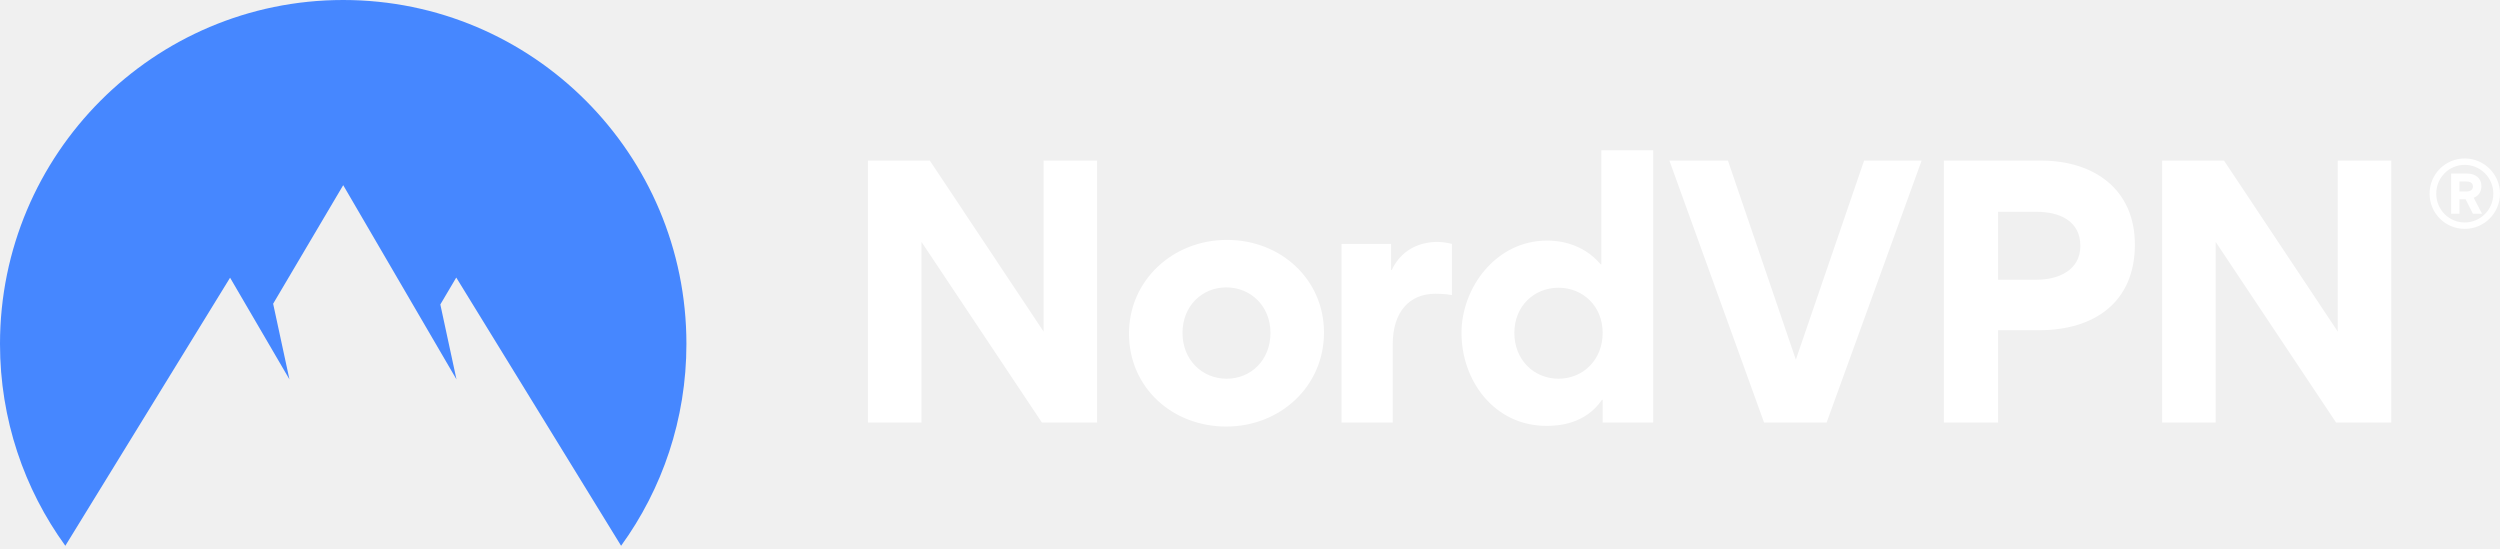
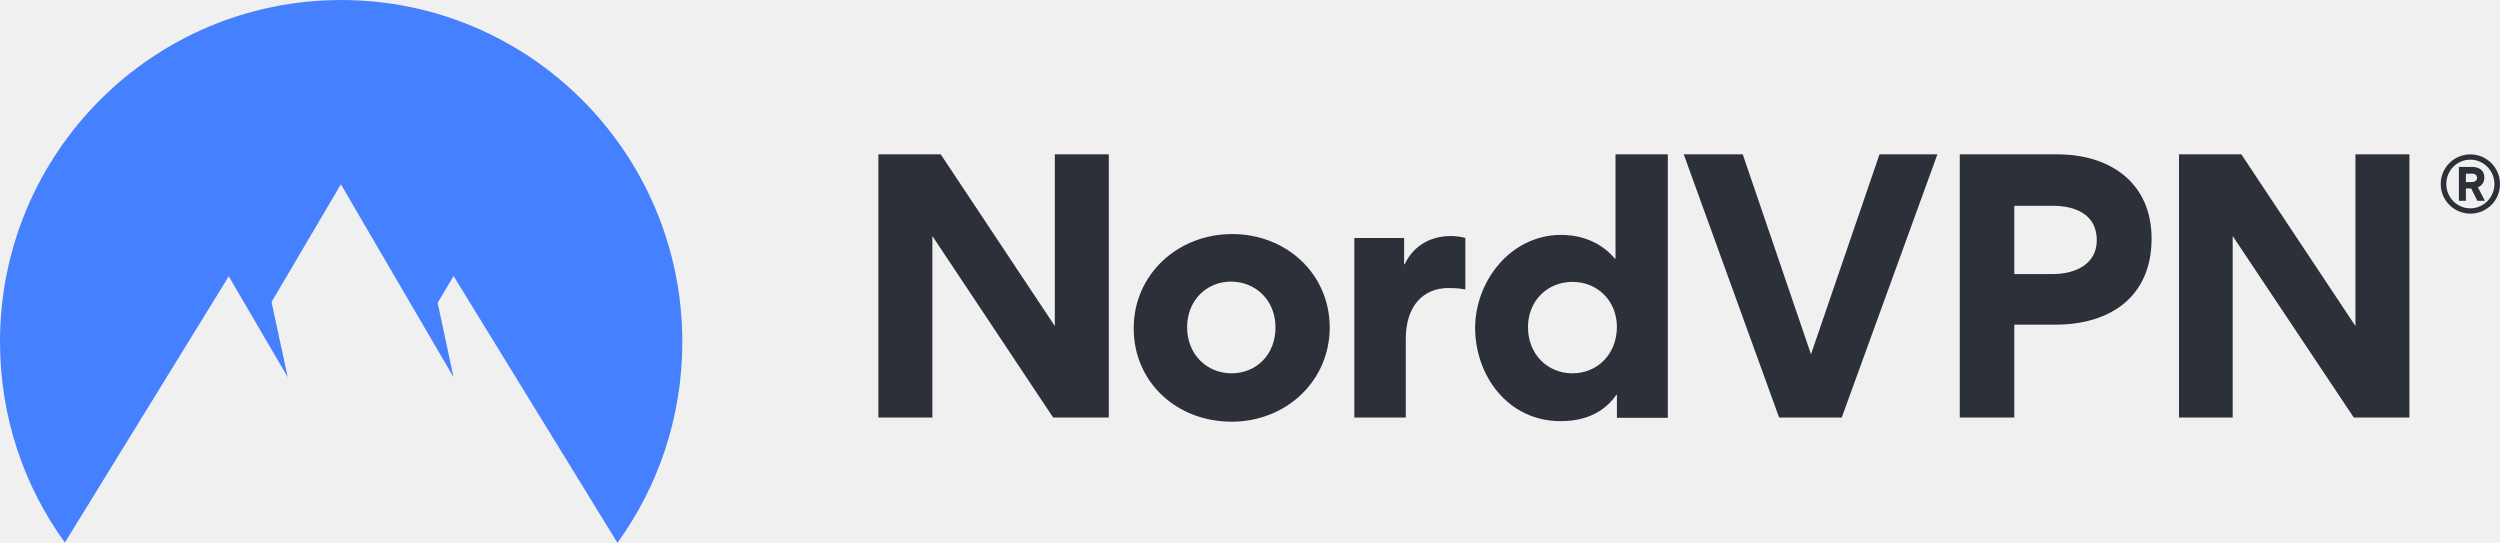
- <svg xmlns="http://www.w3.org/2000/svg" width="720" height="158">
-   <g fill="none" fill-rule="evenodd">
-     <path d="M709.84 65.915c-5.615 0-10.122-4.535-10.122-10.14 0-5.569 4.507-10.141 10.123-10.141 5.615 0 10.159 4.572 10.159 10.14 0 5.606-4.544 10.141-10.16 10.141Zm0-18.437c-4.543 0-8.2 3.687-8.2 8.297 0 4.61 3.657 8.297 8.2 8.297 4.508 0 8.239-3.688 8.239-8.297 0-4.61-3.731-8.297-8.238-8.297Zm-1.514 9.92v4.166h-2.401V49.985h4.58c2.254 0 4.138 1.18 4.138 3.65 0 1.734-.923 2.803-2.216 3.32l2.401 4.61h-2.623l-2.106-4.168h-1.773Zm3.879-3.688c0-1.144-.96-1.439-1.884-1.439h-1.995v2.877h2.032c.887 0 1.847-.369 1.847-1.438ZM300.068 121.69l-34.682-52.022v52.022h-15.414V46.257h17.822l32.755 49.23v-49.23h15.414v75.433h-15.895Zm25.078-25.626c0-15.318 12.62-26.974 28.227-26.974 15.51 0 27.938 11.367 27.938 26.685 0 15.51-12.62 27.071-28.13 27.071-15.607 0-28.035-11.271-28.035-26.782Zm15.414-.192c0 7.803 5.684 13.198 12.717 13.198 7.032 0 12.62-5.395 12.62-13.198 0-7.707-5.684-13.102-12.717-13.102-7.032 0-12.62 5.395-12.62 13.102Zm77.598-25.626v14.74c-2.023-.386-4.143-.386-4.817-.386-7.226 0-12.235 5.01-12.235 14.547v22.543h-14.74V70.246h14.258v7.514h.193c2.794-5.877 7.996-8.092 13.295-8.092 1.156 0 2.986.289 4.046.578Zm43.408 51.444v-6.55h-.193c-4.817 7.032-12.524 7.514-15.992 7.514-14.933 0-24.47-12.91-24.47-26.782 0-13.006 9.923-26.59 24.663-26.59 2.986 0 10.115.578 15.414 6.84h.192V43.271h14.933v78.42h-14.547Zm0-25.818c0-7.707-5.684-13.006-12.717-13.006s-12.717 5.299-12.717 13.006c0 7.803 5.684 13.198 12.717 13.198s12.717-5.395 12.717-13.198Zm46.485 25.818-27.263-75.433h16.859l19.556 57.322 19.653-57.322h16.57l-27.36 75.433h-18.015Zm106.794-51.252c0 16.667-11.754 24.663-27.553 24.663h-11.85v26.59h-15.607V46.256h28.035c15.125 0 26.975 8.19 26.975 24.181Zm-15.704.386c0-7.322-6.165-9.827-12.62-9.827h-11.079v19.557h11.175c6.166 0 12.524-2.698 12.524-9.73Zm73.653 50.866-34.681-52.022v52.022h-15.414V46.257h17.822l32.755 49.23v-49.23h15.414v75.433h-15.896Z" fill="#FFF" />
-     <path d="M18.813 157.183C6.98 140.856 0 120.766 0 99.043 0 44.343 44.254 0 98.844 0c54.59 0 98.844 44.343 98.844 99.043 0 21.723-6.98 41.812-18.813 58.14L131.4 79.933l-4.584 7.757 4.65 21.571-32.622-55.93-20.18 34.142 4.698 21.788-17.1-29.283-47.449 77.205Z" fill="#4687FF" />
-   </g>
+ <svg xmlns="http://www.w3.org/2000/svg" width="512" height="111.16">
+   <path d="M499.86 37.684c0-3.322 2.692-6.07 6.07-6.07s6.071 2.748 6.071 6.07c0 3.379-2.691 6.07-6.07 6.07s-6.071-2.748-6.071-6.07zm1.145 0c0 2.749 2.177 4.983 4.926 4.983 2.691 0 4.925-2.234 4.925-4.983 0-2.749-2.234-4.983-4.925-4.983-2.75 0-4.926 2.234-4.926 4.983zm4.01 3.436h-1.432v-6.93h2.749c1.374 0 2.462.688 2.462 2.177 0 1.03-.573 1.66-1.317 2.004l1.432 2.75h-1.546l-1.26-2.52h-1.089zm1.202-5.555h-1.203v1.718h1.203c.516 0 1.088-.23 1.088-.86 0-.686-.572-.858-1.088-.858zm-290.53 49.94-24.74-37.17v37.17h-11.054V31.613h12.771l23.366 35.164V31.613h11.053v53.892zm36.653-37.57c-11.168 0-20.159 8.304-20.159 19.3 0 11.11 8.877 19.128 20.045 19.128 11.111 0 20.102-8.247 20.102-19.358-.057-10.996-8.934-19.071-19.987-19.071zm-.114 28.52c-5.04 0-9.106-3.836-9.106-9.449 0-5.498 4.009-9.335 8.991-9.335 5.04 0 9.106 3.837 9.106 9.335.057 5.613-3.952 9.45-8.991 9.45zm47.878-27.718v10.538c-1.432-.286-2.979-.286-3.437-.286-5.154 0-8.762 3.608-8.762 10.423v16.093h-10.538V48.737h10.194v5.383h.114c2.005-4.18 5.728-5.784 9.507-5.784.86 0 2.177.171 2.921.4zm30.754-17.124v21.362h-.115c-3.78-4.467-8.877-4.868-10.996-4.868-10.538 0-17.639 9.679-17.639 19.014 0 9.908 6.815 19.128 17.468 19.128 2.463 0 7.96-.344 11.454-5.384h.115v4.697h10.423v-53.95zm-8.82 44.843c-5.04 0-9.106-3.837-9.106-9.45 0-5.498 4.066-9.278 9.106-9.278s9.106 3.78 9.106 9.278c-.057 5.613-4.066 9.45-9.106 9.45zm42.323 9.049-19.53-53.892h12.085l13.974 40.949 14.03-40.95h11.856l-19.587 53.893zm57.042-53.892h-20.045v53.892h11.168V66.49h8.419c11.282 0 19.7-5.727 19.7-17.64 0-11.396-8.475-17.237-19.242-17.237zm-.916 24.512h-7.961V42.15h7.903c4.64 0 8.992 1.775 8.992 7.044 0 4.983-4.525 6.93-8.934 6.93zm61.566 29.38-24.798-37.17v37.17h-10.996V31.613h12.77l23.367 35.164V31.613h11.053v53.892z" fill="#2c3038" />
+   <path d="M13.287 111.11C4.926 99.599 0 85.395 0 69.99 0 31.332 31.27.005 69.87.005c38.6 0 69.87 31.327 69.87 70.042 0 15.349-4.925 29.552-13.287 41.12L92.892 56.531l-3.264 5.498 3.264 15.234-23.08-39.517-14.203 24.111 3.322 15.406-12.084-20.675z" fill="#4580ff" />
</svg>
